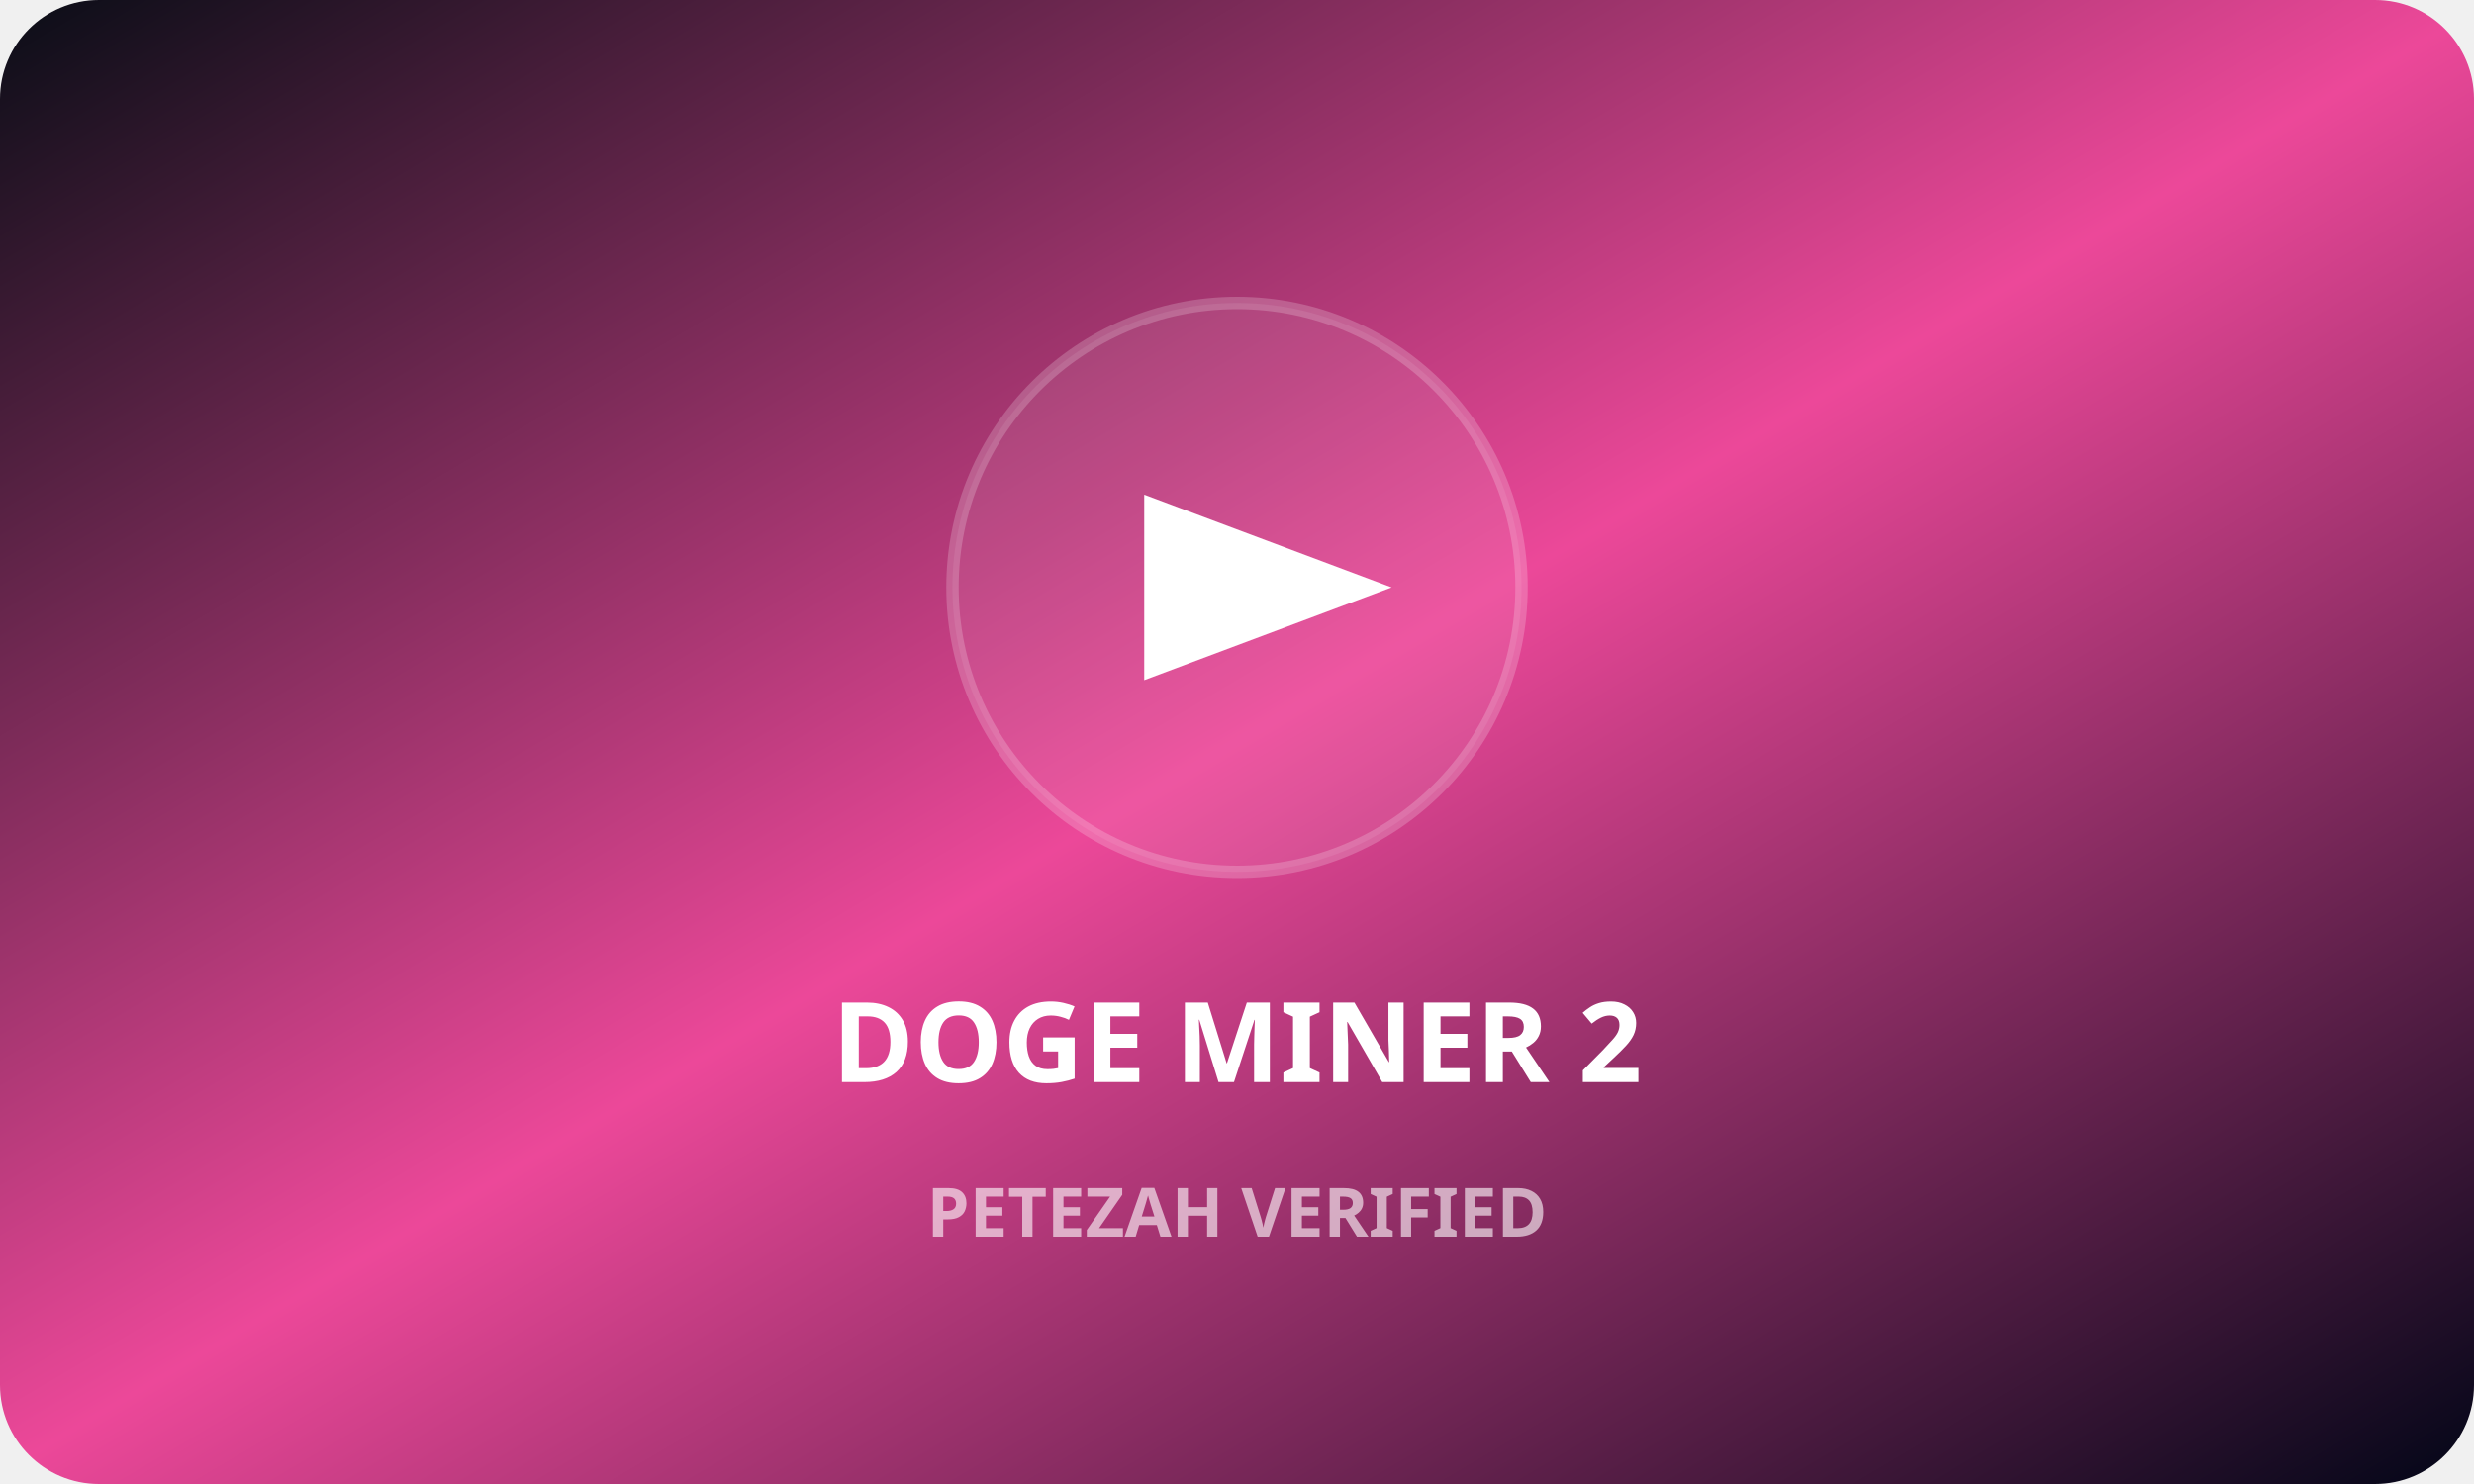
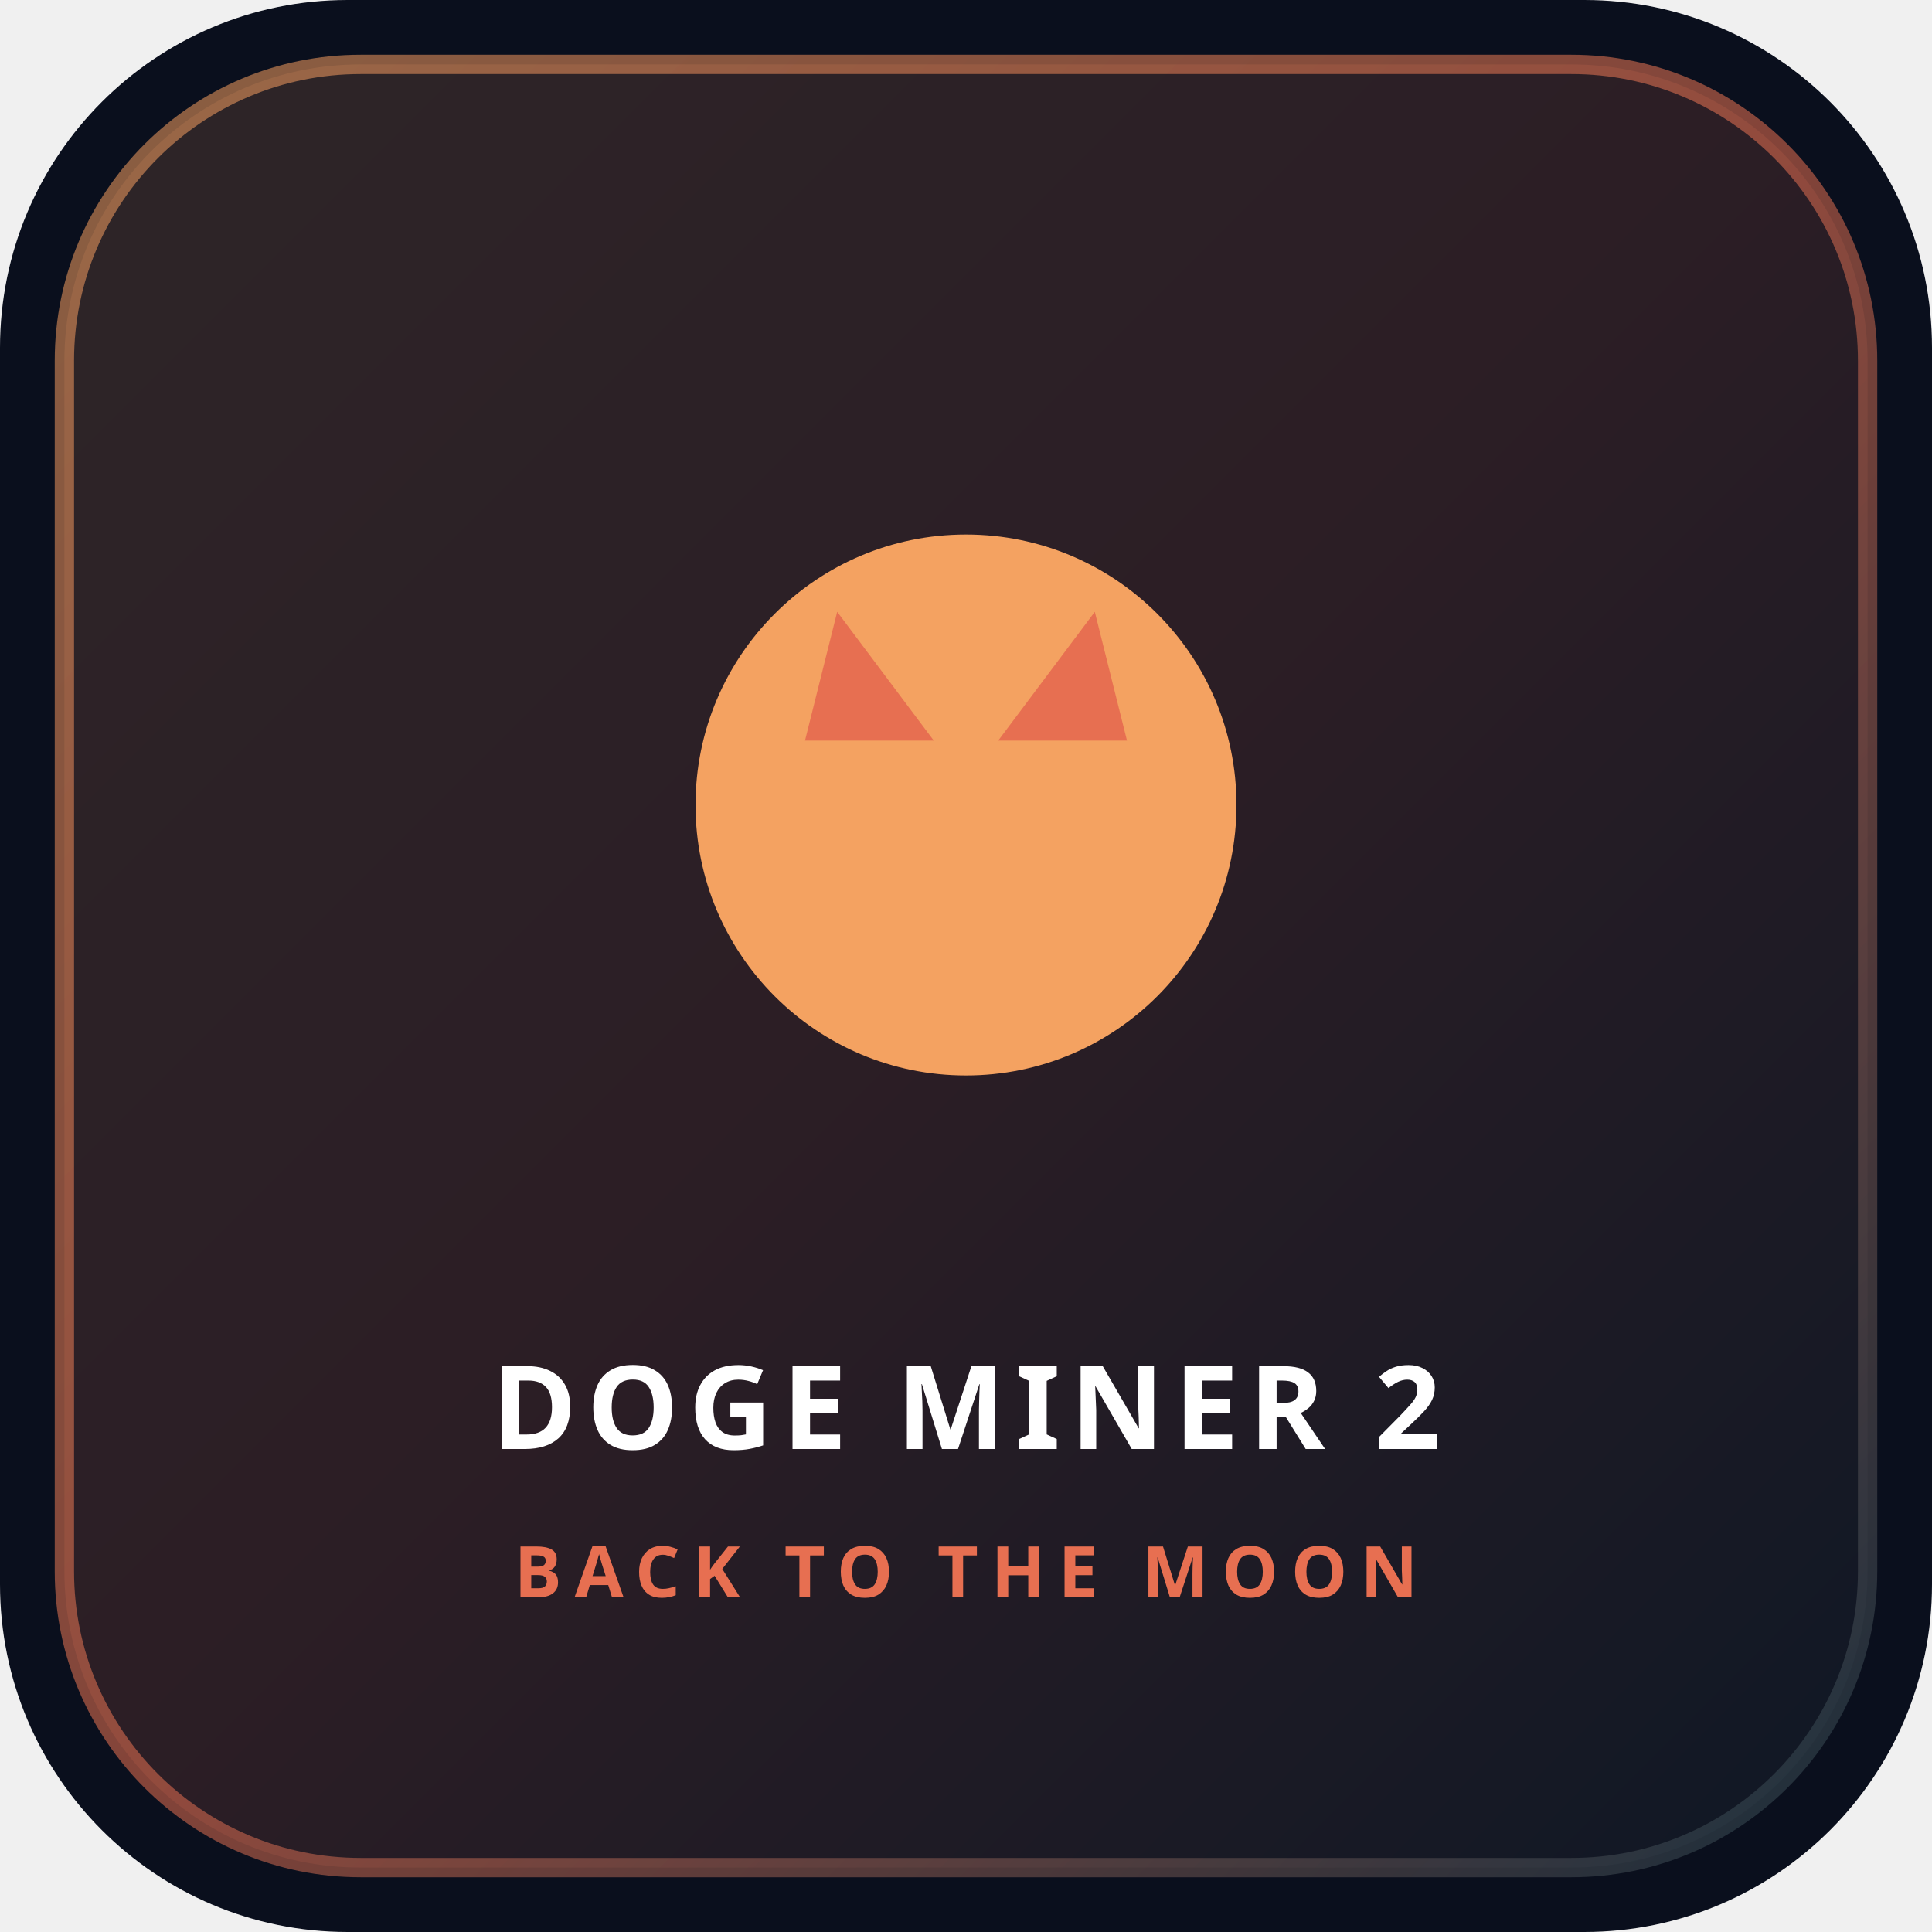
- <svg xmlns="http://www.w3.org/2000/svg" viewBox="0 0 400 240" width="100%" height="100%">
+ <svg xmlns="http://www.w3.org/2000/svg" viewBox="0 0 300 300" width="300" height="300">
  <defs>
-     <linearGradient id="g" x1="0%" y1="0%" x2="100%" y2="100%">
-       <stop offset="0%" stop-color="#090d16" />
-       <stop offset="50%" stop-color="#ec4899" />
-       <stop offset="100%" stop-color="#020617" />
+     <linearGradient id="grad_doge_miner_2" x1="0%" y1="0%" x2="100%" y2="100%">
+       <stop offset="0%" stop-color="#F4A261" />
+       <stop offset="50%" stop-color="#E76F51" />
+       <stop offset="100%" stop-color="#264653" />
    </linearGradient>
  </defs>
-   <rect width="400" height="240" rx="16" fill="url(#g)" />
-   <circle cx="200" cy="95" r="46" fill="rgba(255,255,255,0.08)" stroke="rgba(255,255,255,0.2)" stroke-width="2" />
-   <path d="M 185 80 L 225 95 L 185 110 Z" fill="#ffffff" />
-   <text x="200" y="175" font-family="system-ui, sans-serif" font-size="18" font-weight="800" fill="#ffffff" text-anchor="middle">DOGE MINER 2</text>
-   <text x="200" y="200" font-family="system-ui, sans-serif" font-size="11" font-weight="600" fill="rgba(255,255,255,0.6)" text-anchor="middle">PETEZAH VERIFIED</text>
+   <rect width="300" height="300" rx="54" fill="#0A0F1D" />
+   <rect x="10" y="10" width="280" height="280" rx="46" fill="url(#grad_doge_miner_2)" opacity="0.15" />
+   <rect x="10" y="10" width="280" height="280" rx="46" fill="none" stroke="url(#grad_doge_miner_2)" stroke-width="3" opacity="0.55" />
+   <g>
+     <circle cx="150" cy="125" r="42" fill="#F4A261" />
+     <polygon points="130,95 145,115 125,115" fill="#E76F51" />
+     <polygon points="170,95 175,115 155,115" fill="#E76F51" />
+   </g>
+   <text x="150" y="225" text-anchor="middle" fill="#FFFFFF" font-family="'Segoe UI', system-ui, sans-serif" font-size="18" font-weight="800" letter-spacing="1.5">DOGE MINER 2</text>
+   <text x="150" y="248" text-anchor="middle" fill="#E76F51" font-family="'Segoe UI', system-ui, sans-serif" font-size="11" font-weight="700" letter-spacing="2">BACK TO THE MOON</text>
</svg>
